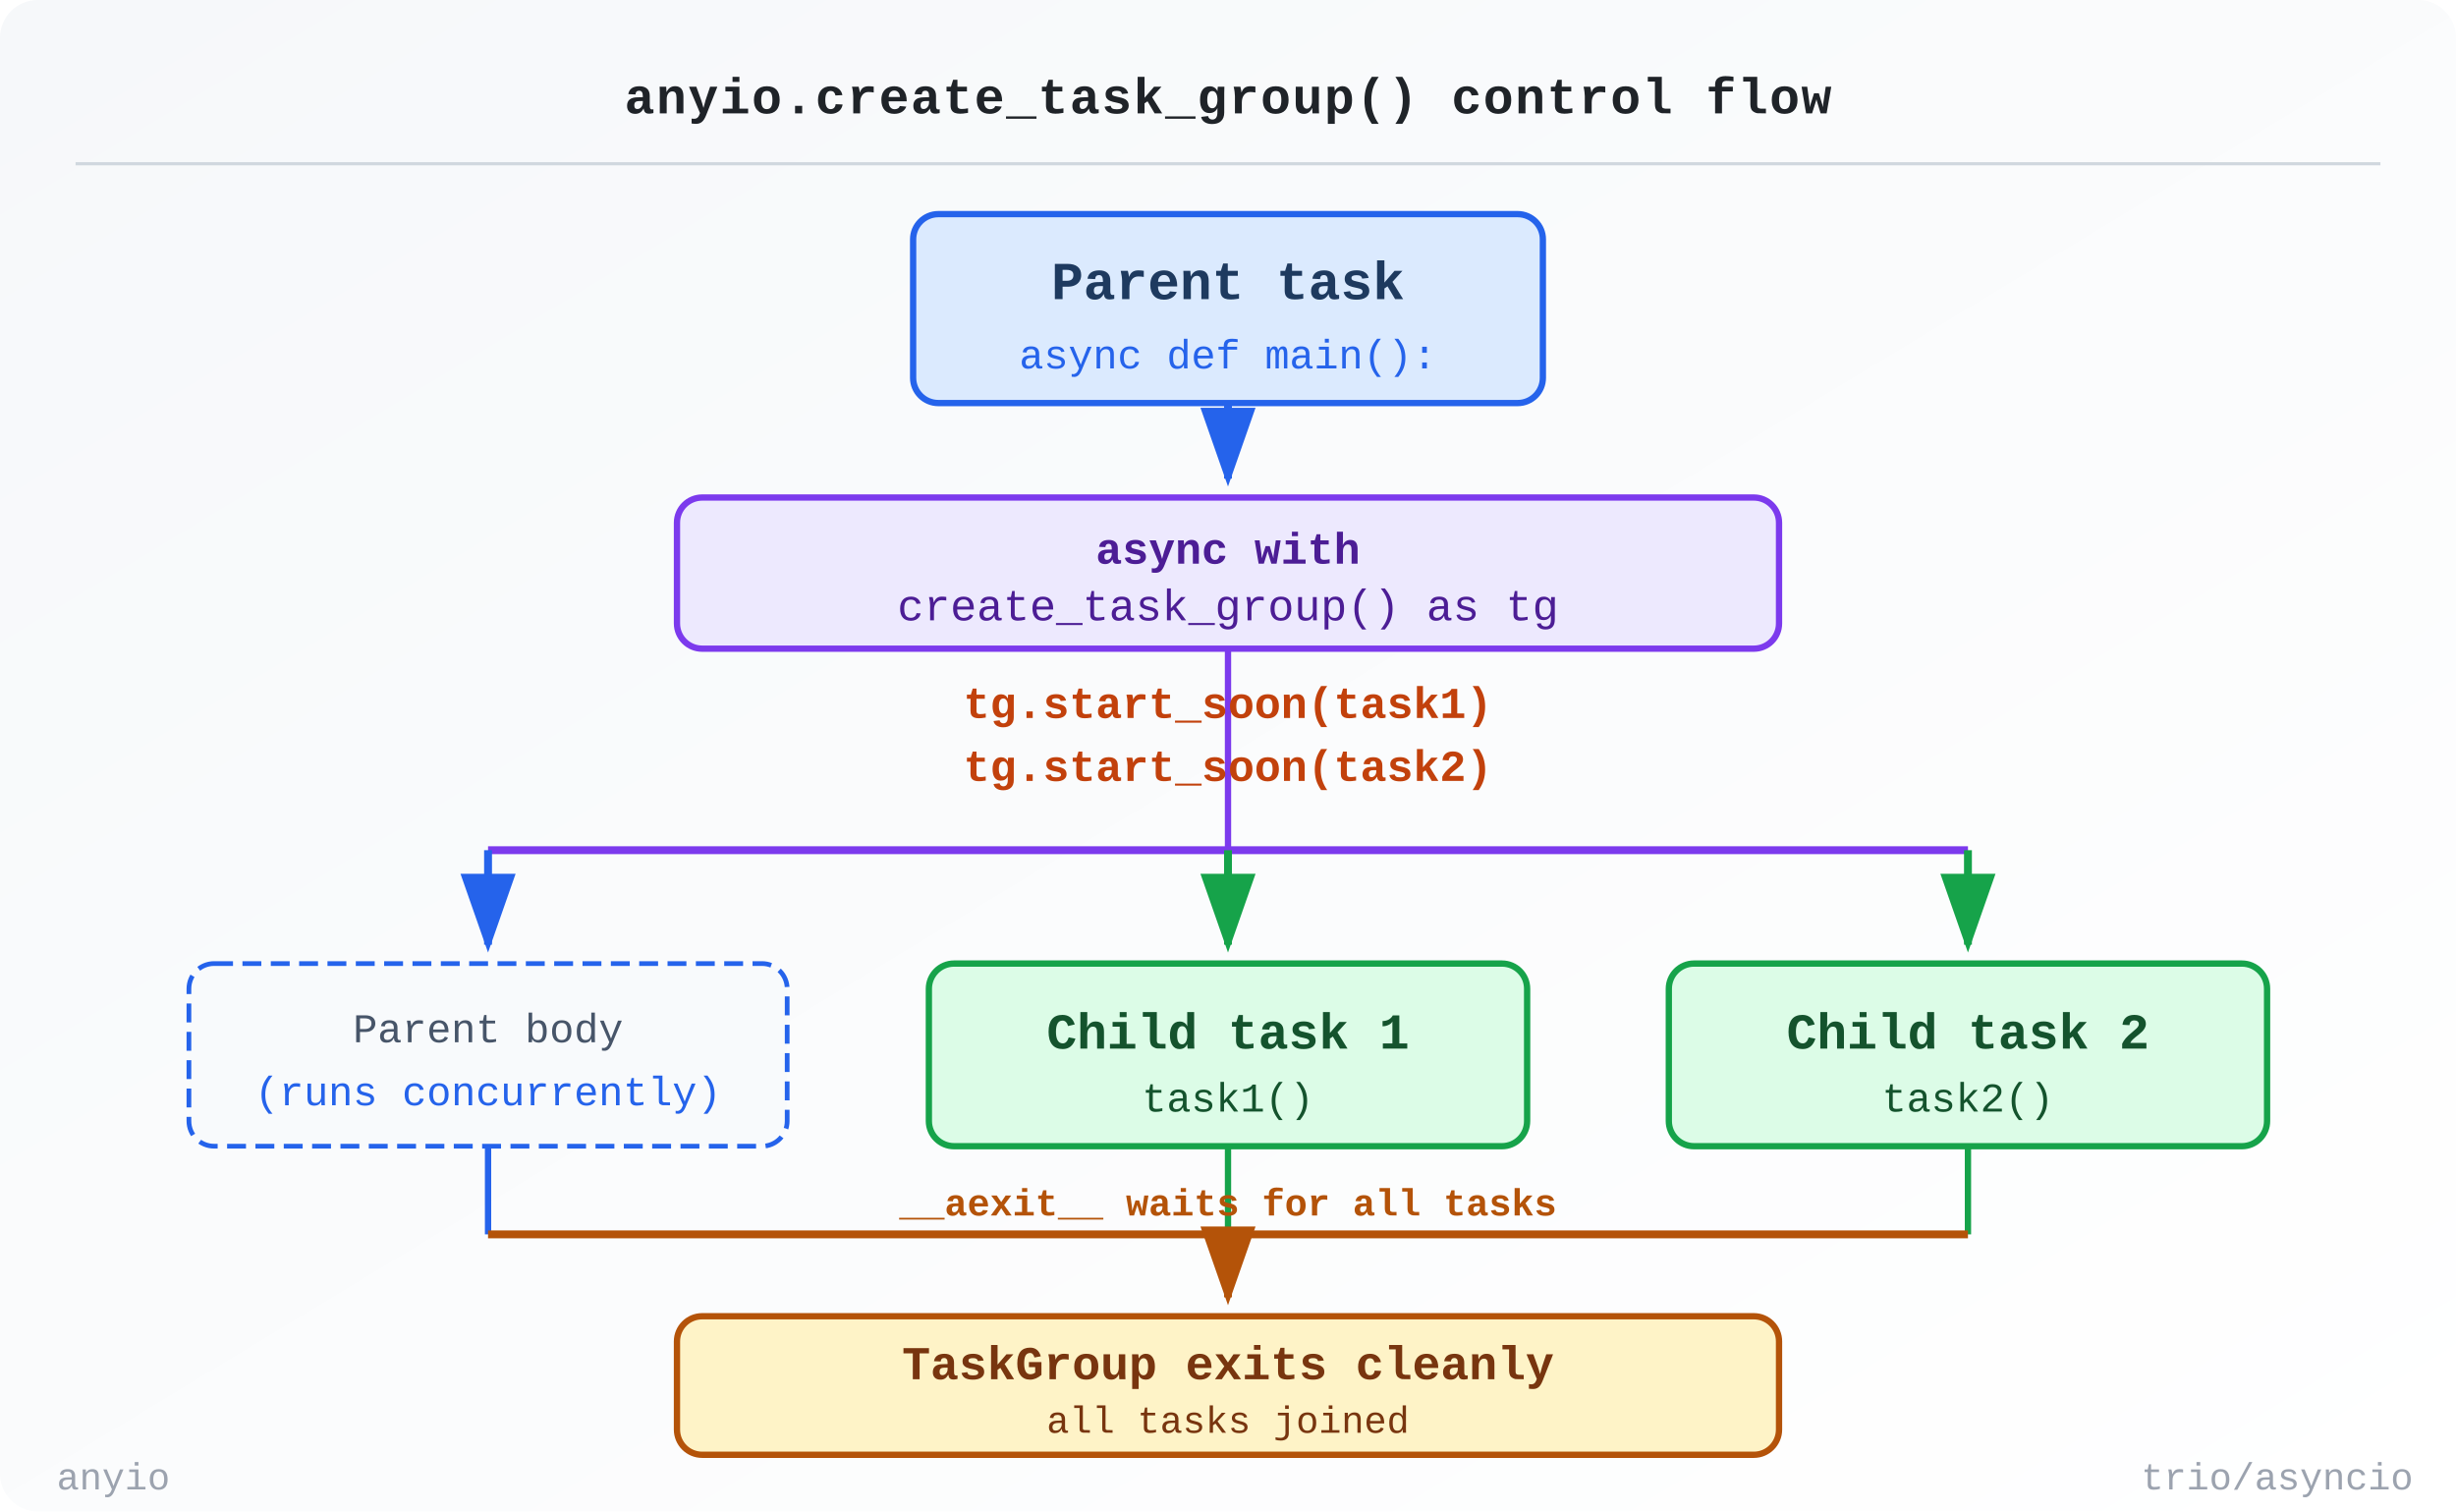
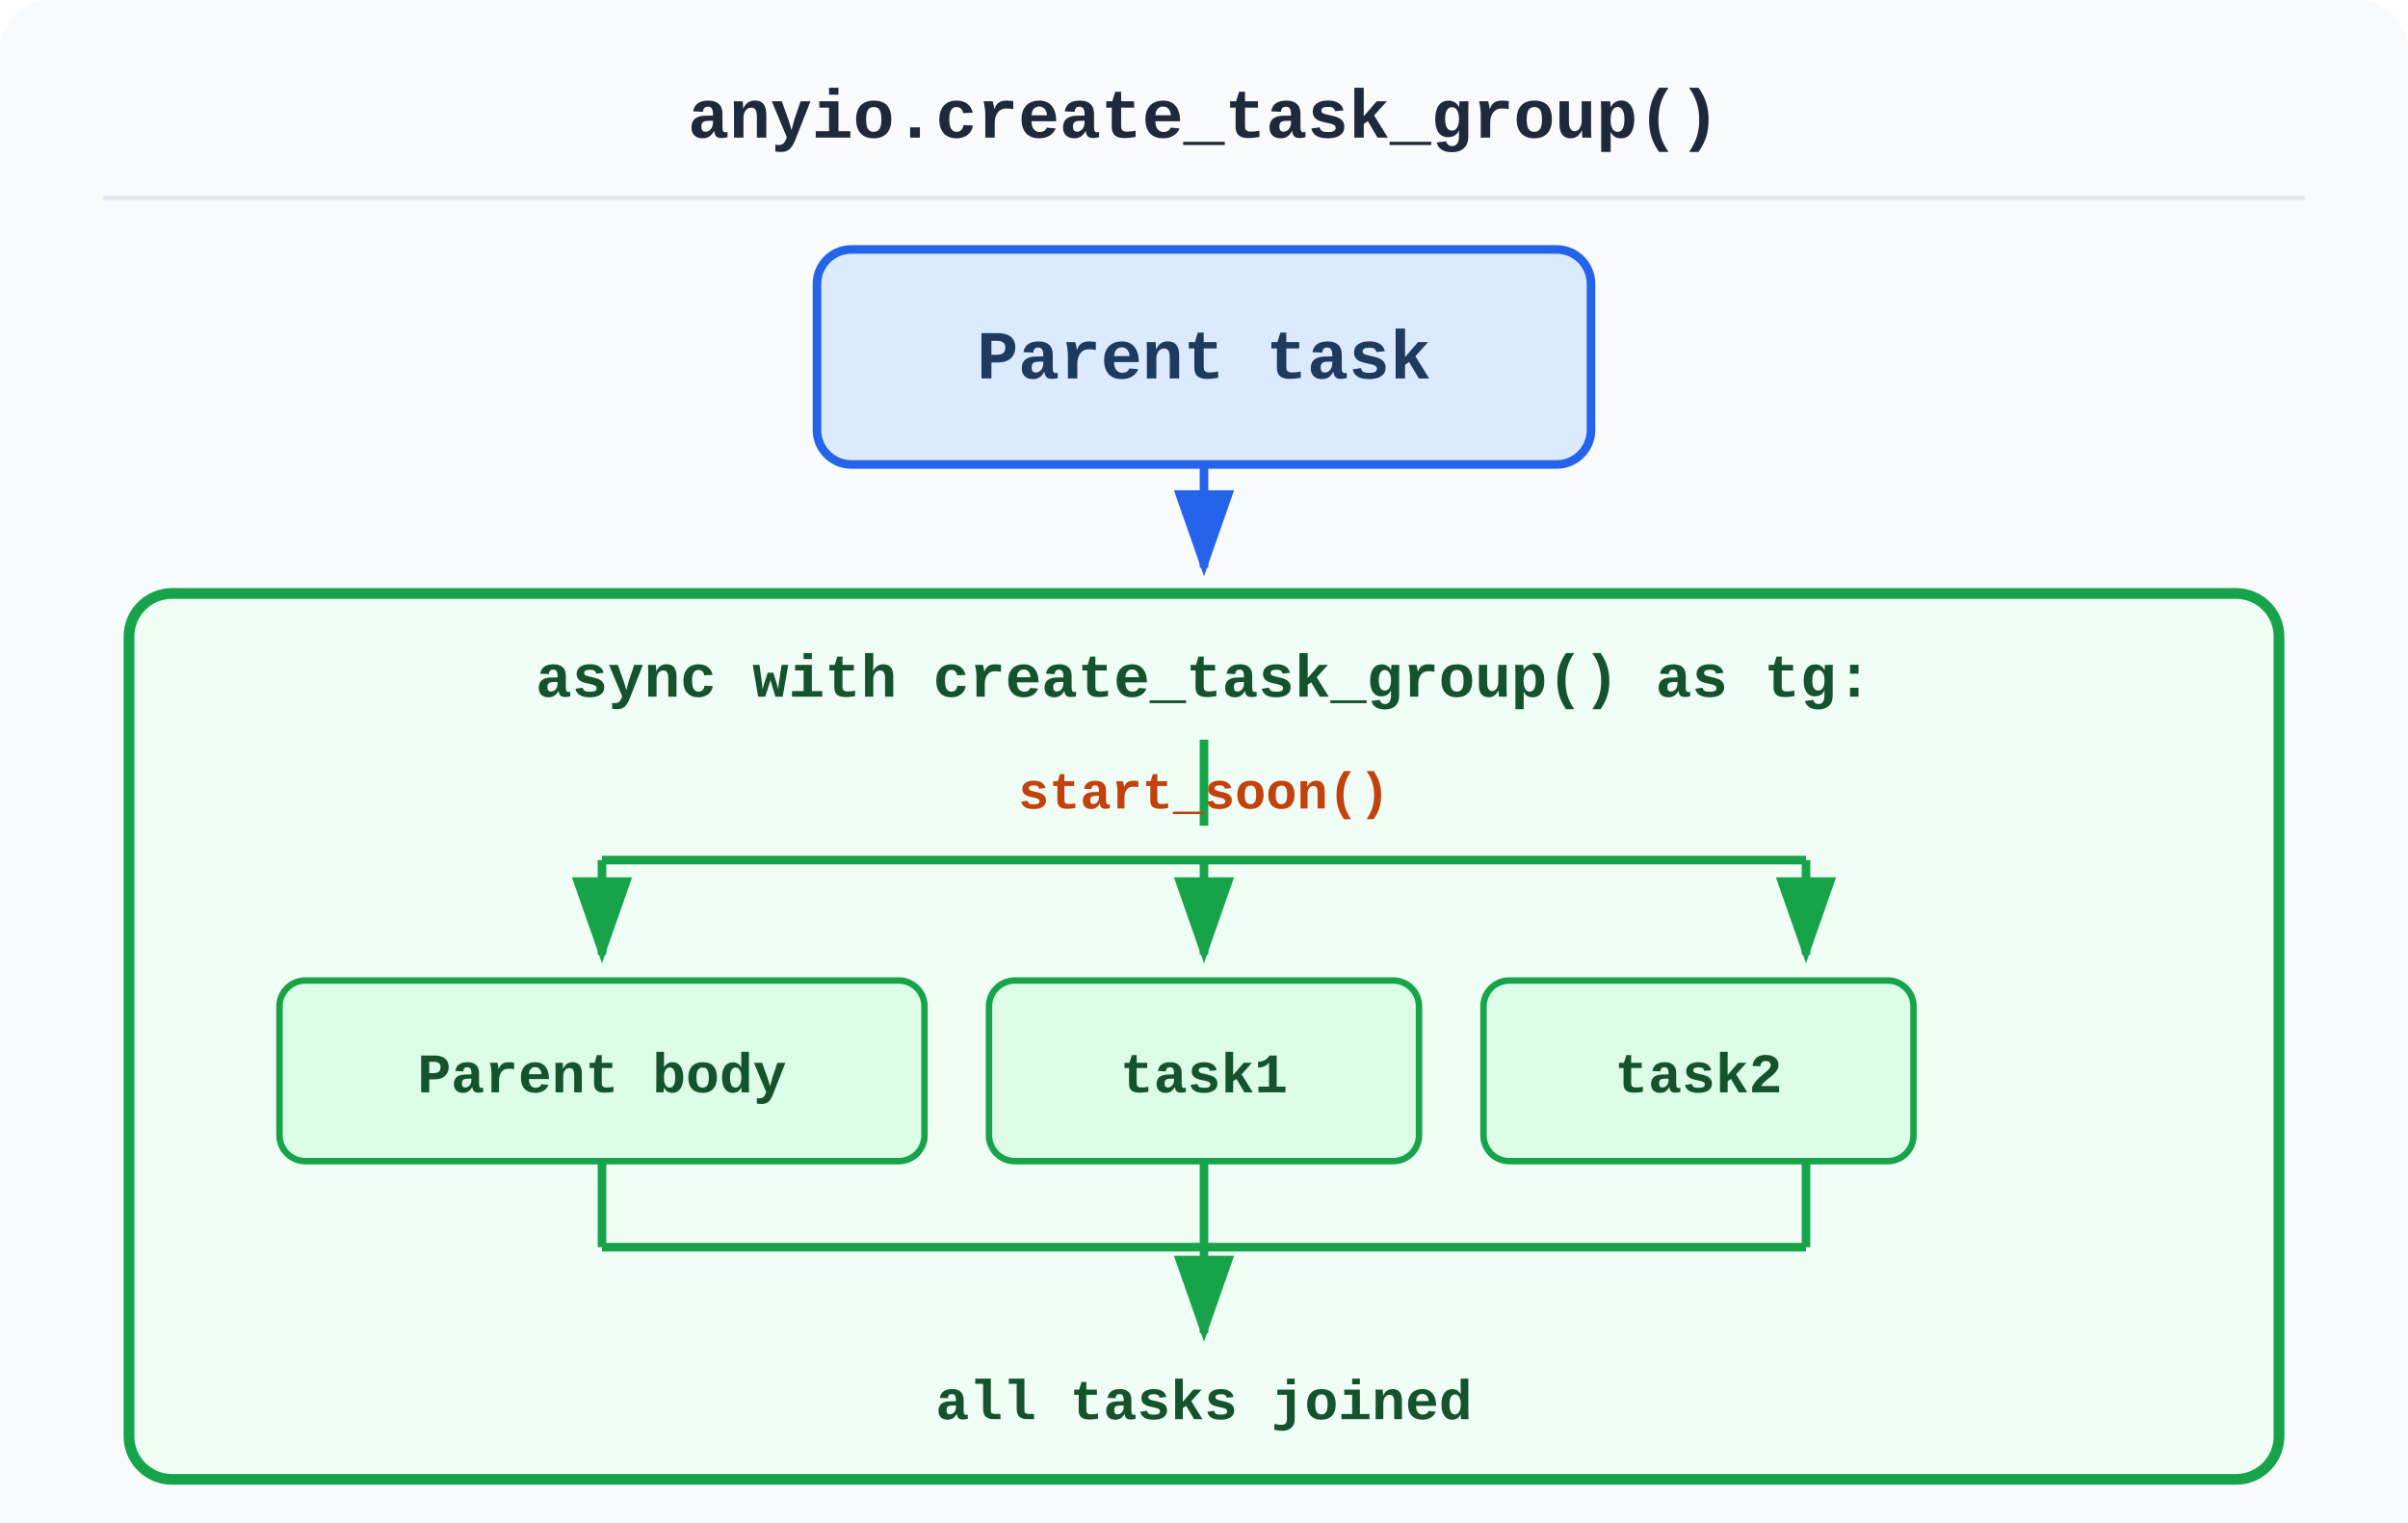
- <svg xmlns="http://www.w3.org/2000/svg" font-family="'Courier New', monospace" height="480" viewBox="0 0 780 480" width="780">
+ <svg xmlns="http://www.w3.org/2000/svg" font-family="'Courier New', monospace" height="354" viewBox="0 0 560 354" width="560">
  <defs>
-     <linearGradient id="bgGrad" x1="0" x2="1" y1="0" y2="1">
-       <stop offset="0%" stop-color="#f6f8fa" />
-       <stop offset="100%" stop-color="#ffffff" />
-     </linearGradient>
    <marker id="arrowBlue" markerHeight="7" markerWidth="10" orient="auto" refX="9" refY="3.5">
      <polygon fill="#2563eb" points="0 0, 10 3.5, 0 7" />
    </marker>
    <marker id="arrowGreen" markerHeight="7" markerWidth="10" orient="auto" refX="9" refY="3.5">
      <polygon fill="#16a34a" points="0 0, 10 3.5, 0 7" />
    </marker>
-     <marker id="arrowPurple" markerHeight="7" markerWidth="10" orient="auto" refX="9" refY="3.5">
-       <polygon fill="#7c3aed" points="0 0, 10 3.5, 0 7" />
-     </marker>
-     <marker id="arrowGold" markerHeight="7" markerWidth="10" orient="auto" refX="9" refY="3.5">
-       <polygon fill="#b45309" points="0 0, 10 3.5, 0 7" />
-     </marker>
  </defs>
-   <rect fill="url(#bgGrad)" height="480" rx="12" width="780" />
-   <text fill="#1f2328" font-size="16" font-weight="700" letter-spacing="0.5" text-anchor="middle" x="390" y="36">anyio.create_task_group() control flow</text>
-   <line stroke="#d0d7de" stroke-width="1" x1="24" x2="756" y1="52" y2="52" />
-   <rect fill="#dbeafe" height="60" rx="8" stroke="#2563eb" stroke-width="2" width="200" x="290" y="68" />
-   <text fill="#1e3a5f" font-size="17" font-weight="700" text-anchor="middle" x="390" y="95">Parent task</text>
-   <text fill="#2563eb" font-size="13" text-anchor="middle" x="390" y="117">async def main():</text>
-   <line marker-end="url(#arrowBlue)" stroke="#2563eb" stroke-width="2.5" x1="390" x2="390" y1="128" y2="152" />
-   <rect fill="#ede9fe" height="48" rx="8" stroke="#7c3aed" stroke-width="2" width="350" x="215" y="158" />
-   <text fill="#4c1d95" font-size="14" font-weight="700" text-anchor="middle" x="390" y="179">async with</text>
-   <text fill="#4c1d95" font-size="14" text-anchor="middle" x="390" y="197">create_task_group() as tg</text>
-   <line stroke="#7c3aed" stroke-width="2" x1="390" x2="390" y1="206" y2="270" />
-   <text fill="#c2410c" font-size="14" font-weight="600" text-anchor="middle" x="390" y="228">tg.start_soon(task1)</text>
-   <text fill="#c2410c" font-size="14" font-weight="600" text-anchor="middle" x="390" y="248">tg.start_soon(task2)</text>
-   <line stroke="#7c3aed" stroke-width="2.5" x1="155" x2="625" y1="270" y2="270" />
-   <line marker-end="url(#arrowBlue)" stroke="#2563eb" stroke-width="2.5" x1="155" x2="155" y1="270" y2="300" />
-   <line marker-end="url(#arrowGreen)" stroke="#16a34a" stroke-width="2.5" x1="390" x2="390" y1="270" y2="300" />
-   <line marker-end="url(#arrowGreen)" stroke="#16a34a" stroke-width="2.5" x1="625" x2="625" y1="270" y2="300" />
-   <rect fill="#f8fafc" height="58" rx="8" stroke="#2563eb" stroke-dasharray="6,3" stroke-width="1.5" width="190" x="60" y="306" />
-   <text fill="#475569" font-size="13" text-anchor="middle" x="155" y="331">Parent body</text>
-   <text fill="#2563eb" font-size="13" text-anchor="middle" x="155" y="351">(runs concurrently)</text>
-   <rect fill="#dcfce7" height="58" rx="8" stroke="#16a34a" stroke-width="2" width="190" x="295" y="306" />
-   <text fill="#14532d" font-size="16" font-weight="700" text-anchor="middle" x="390" y="333">Child task 1</text>
-   <text fill="#14532d" font-size="13" text-anchor="middle" x="390" y="353">task1()</text>
-   <rect fill="#dcfce7" height="58" rx="8" stroke="#16a34a" stroke-width="2" width="190" x="530" y="306" />
-   <text fill="#14532d" font-size="16" font-weight="700" text-anchor="middle" x="625" y="333">Child task 2</text>
-   <text fill="#14532d" font-size="13" text-anchor="middle" x="625" y="353">task2()</text>
-   <line stroke="#2563eb" stroke-width="2" x1="155" x2="155" y1="364" y2="392" />
-   <line stroke="#16a34a" stroke-width="2" x1="390" x2="390" y1="364" y2="392" />
-   <line stroke="#16a34a" stroke-width="2" x1="625" x2="625" y1="364" y2="392" />
-   <line stroke="#b45309" stroke-width="2.5" x1="155" x2="625" y1="392" y2="392" />
-   <line marker-end="url(#arrowGold)" stroke="#b45309" stroke-width="2.5" x1="390" x2="390" y1="392" y2="412" />
-   <text fill="#b45309" font-size="12" font-weight="600" text-anchor="middle" x="390" y="386">__aexit__ waits for all tasks</text>
-   <rect fill="#fef3c7" height="44" rx="8" stroke="#b45309" stroke-width="2" width="350" x="215" y="418" />
-   <text fill="#78350f" font-size="15" font-weight="700" text-anchor="middle" x="390" y="438">TaskGroup exits cleanly</text>
-   <text fill="#78350f" font-size="12" text-anchor="middle" x="390" y="455">all tasks joined</text>
-   <text fill="#9ca3af" font-size="12" x="18" y="473">anyio</text>
-   <text fill="#9ca3af" font-size="12" x="680" y="473">trio/asyncio</text>
+   <rect fill="#f8fafc" height="420" rx="12" width="560" />
+   <text fill="#1e293b" font-size="16" font-weight="700" text-anchor="middle" x="280" y="32">anyio.create_task_group()</text>
+   <line stroke="#e2e8f0" stroke-width="1" x1="24" x2="536" y1="46" y2="46" />
+   <rect fill="#dbeafe" height="50" rx="8" stroke="#2563eb" stroke-width="2" width="180" x="190" y="58" />
+   <text fill="#1e3a5f" font-size="16" font-weight="700" text-anchor="middle" x="280" y="88">Parent task</text>
+   <line marker-end="url(#arrowBlue)" stroke="#2563eb" stroke-width="2" x1="280" x2="280" y1="108" y2="132" />
+   <rect fill="#f0fdf4" height="206" rx="10" stroke="#16a34a" stroke-width="2.5" width="500" x="30" y="138" />
+   <text fill="#14532d" font-size="14" font-weight="700" text-anchor="middle" x="280" y="162">async with create_task_group() as tg:</text>
+   <line stroke="#16a34a" stroke-width="2" x1="280" x2="280" y1="172" y2="192" />
+   <text fill="#c2410c" font-size="12" font-weight="600" text-anchor="middle" x="280" y="188">start_soon()</text>
+   <line stroke="#16a34a" stroke-width="2" x1="140" x2="420" y1="200" y2="200" />
+   <line marker-end="url(#arrowGreen)" stroke="#16a34a" stroke-width="2" x1="140" x2="140" y1="200" y2="222" />
+   <line marker-end="url(#arrowGreen)" stroke="#16a34a" stroke-width="2" x1="280" x2="280" y1="200" y2="222" />
+   <line marker-end="url(#arrowGreen)" stroke="#16a34a" stroke-width="2" x1="420" x2="420" y1="200" y2="222" />
+   <rect fill="#dcfce7" height="42" rx="6" stroke="#16a34a" stroke-width="1.5" width="150" x="65" y="228" />
+   <text fill="#14532d" font-size="13" font-weight="600" text-anchor="middle" x="140" y="254">Parent body</text>
+   <rect fill="#dcfce7" height="42" rx="6" stroke="#16a34a" stroke-width="1.5" width="100" x="230" y="228" />
+   <text fill="#14532d" font-size="13" font-weight="600" text-anchor="middle" x="280" y="254">task1</text>
+   <rect fill="#dcfce7" height="42" rx="6" stroke="#16a34a" stroke-width="1.5" width="100" x="345" y="228" />
+   <text fill="#14532d" font-size="13" font-weight="600" text-anchor="middle" x="395" y="254">task2</text>
+   <line stroke="#16a34a" stroke-width="2" x1="140" x2="140" y1="270" y2="290" />
+   <line stroke="#16a34a" stroke-width="2" x1="280" x2="280" y1="270" y2="290" />
+   <line stroke="#16a34a" stroke-width="2" x1="420" x2="420" y1="270" y2="290" />
+   <line stroke="#16a34a" stroke-width="2" x1="140" x2="420" y1="290" y2="290" />
+   <line marker-end="url(#arrowGreen)" stroke="#16a34a" stroke-width="2" x1="280" x2="280" y1="290" y2="310" />
+   <text fill="#14532d" font-size="13" font-weight="600" text-anchor="middle" x="280" y="330">all tasks joined</text>
</svg>
